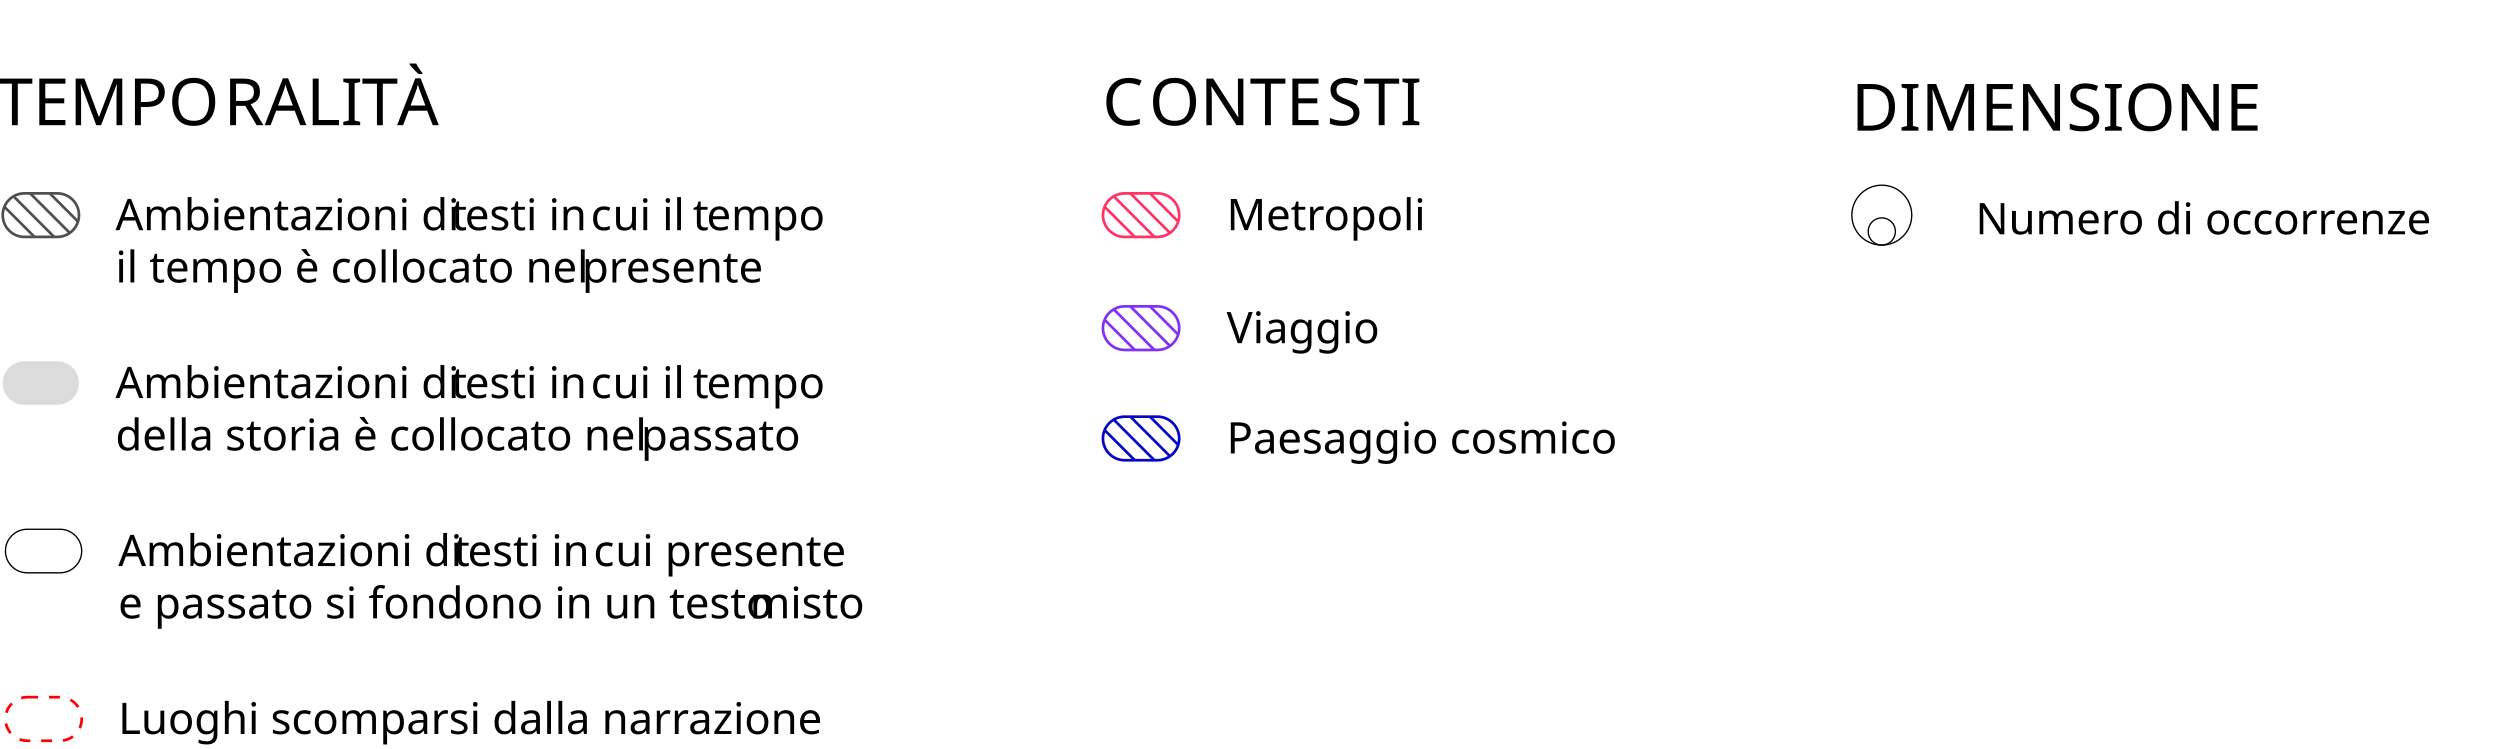
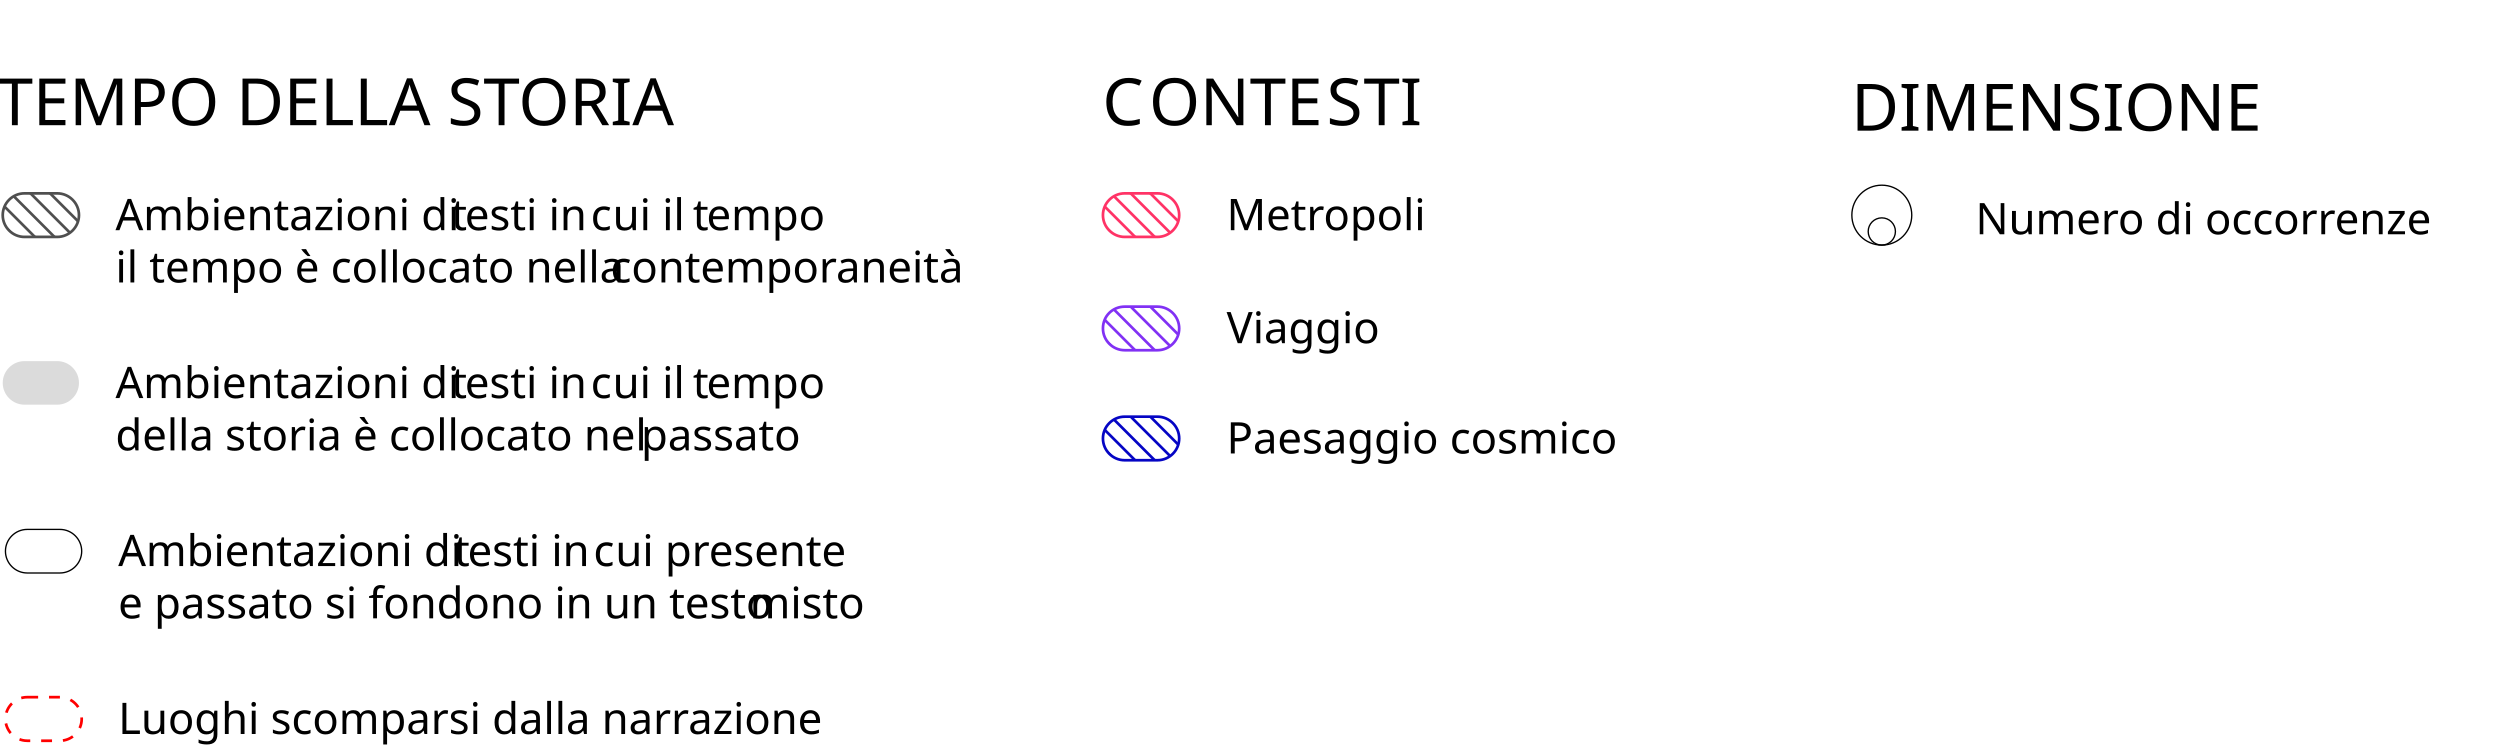
- <svg xmlns="http://www.w3.org/2000/svg" viewBox="0 0 459 137.45">
-   <defs>
-     <style>.cls-1,.cls-2,.cls-25,.cls-27,.cls-3,.cls-4{fill:none;stroke-miterlimit:10;}.cls-1{stroke:#4f4f4f;}.cls-1,.cls-2,.cls-27,.cls-3,.cls-4{stroke-width:0.5px;}.cls-2{stroke:#f36;}.cls-3{stroke:#8131f4;}.cls-4{stroke:#0505c4;}.cls-13,.cls-5,.cls-6{font-size:8px;font-family:HKGrotesk-Light, HK Grotesk;font-weight:300;}.cls-16,.cls-5{letter-spacing:0em;}.cls-14,.cls-6{letter-spacing:0em;}.cls-7{font-size:12px;}.cls-19,.cls-26,.cls-7{font-family:HKGrotesk-Medium, HK Grotesk;font-weight:500;}.cls-8{letter-spacing:0em;}.cls-9{letter-spacing:-0.07em;}.cls-10{letter-spacing:0em;}.cls-11{letter-spacing:-0.01em;}.cls-12{letter-spacing:0em;}.cls-15{letter-spacing:0em;}.cls-17{letter-spacing:-0.01em;}.cls-18{letter-spacing:0em;}.cls-20{clip-path:url(#clip-path);}.cls-21{clip-path:url(#clip-path-2);}.cls-22{clip-path:url(#clip-path-3);}.cls-23{clip-path:url(#clip-path-4);}.cls-24{fill:#dbdbdb;}.cls-25{stroke:#000;stroke-width:0.25px;}.cls-26{letter-spacing:0em;}.cls-27{stroke:red;stroke-dasharray:2 2;}</style>
-     <clipPath id="clip-path">
-       <rect class="cls-1" x="0.5" y="35.5" width="14" height="8" rx="4" />
-     </clipPath>
-     <clipPath id="clip-path-2">
-       <rect class="cls-2" x="202.5" y="35.5" width="14" height="8" rx="4" />
-     </clipPath>
-     <clipPath id="clip-path-3">
-       <rect class="cls-3" x="202.5" y="56.25" width="14" height="8" rx="4" />
-     </clipPath>
-     <clipPath id="clip-path-4">
-       <rect class="cls-4" x="202.5" y="76.5" width="14" height="8" rx="4" />
-     </clipPath>
-   </defs>
-   <g id="Isolation_Mode" data-name="Isolation Mode">
-     <text class="cls-5" transform="translate(225.2 42.26)">Metropoli</text>
-     <text class="cls-6" transform="translate(225.2 63.01)">Viaggio</text>
-     <text class="cls-7" transform="translate(-0.61 22.99)">TEMPO<tspan class="cls-8" x="41.7" y="0">R</tspan>
-       <tspan x="49.2" y="0">ALI</tspan>
-       <tspan class="cls-9" x="67.02" y="0">T</tspan>
-       <tspan class="cls-10" x="73.52" y="0">À</tspan>
-     </text>
-     <text class="cls-7" transform="translate(202.39 22.99)">
-       <tspan class="cls-11">C</tspan>
-       <tspan class="cls-10" x="8.57" y="0">ONTE</tspan>
-       <tspan class="cls-12" x="41.17" y="0">S</tspan>
-       <tspan x="47.95" y="0">TI</tspan>
-     </text>
-     <text class="cls-13" transform="translate(21.2 42.26)">
-       <tspan class="cls-14">A</tspan>
-       <tspan x="5.09" y="0">mbientazioni di </tspan>
-       <tspan class="cls-15" x="61.65" y="0">t</tspan>
-       <tspan x="64.15" y="0">esti in </tspan>
-       <tspan class="cls-16" x="87.26" y="0">c</tspan>
-       <tspan x="91.29" y="0">ui il </tspan>
-       <tspan class="cls-17" x="106.01" y="0">t</tspan>
-       <tspan class="cls-18" x="108.52" y="0">empo</tspan>
-       <tspan x="0" y="9.6">il tempo è collocato nel </tspan>
-       <tspan class="cls-19" x="85.65" y="9.6">presente</tspan>
-     </text>
-     <g class="cls-20">
-       <line class="cls-1" x1="-43.53" y1="36.83" x2="27.87" y2="108.23" />
-       <line class="cls-1" x1="-41.13" y1="35.63" x2="30.27" y2="107.03" />
-       <line class="cls-1" x1="-38.73" y1="34.43" x2="32.67" y2="105.83" />
-       <line class="cls-1" x1="-36.33" y1="33.23" x2="35.07" y2="104.63" />
-       <line class="cls-1" x1="-33.93" y1="32.03" x2="37.47" y2="103.43" />
-       <line class="cls-1" x1="-31.53" y1="30.83" x2="39.87" y2="102.23" />
-       <line class="cls-1" x1="-29.13" y1="29.63" x2="42.27" y2="101.03" />
-       <line class="cls-1" x1="-26.73" y1="28.43" x2="44.67" y2="99.83" />
-       <line class="cls-1" x1="-24.33" y1="27.23" x2="47.07" y2="98.63" />
-       <line class="cls-1" x1="-21.93" y1="26.03" x2="49.47" y2="97.43" />
-       <line class="cls-1" x1="-19.53" y1="24.83" x2="51.87" y2="96.23" />
-       <line class="cls-1" x1="-17.13" y1="23.63" x2="54.27" y2="95.03" />
-       <line class="cls-1" x1="-14.73" y1="22.43" x2="56.67" y2="93.83" />
-       <line class="cls-1" x1="-12.33" y1="21.23" x2="59.07" y2="92.63" />
-       <line class="cls-1" x1="-9.93" y1="20.03" x2="61.47" y2="91.43" />
-       <line class="cls-1" x1="-7.53" y1="18.83" x2="63.87" y2="90.23" />
-       <line class="cls-1" x1="-5.13" y1="17.63" x2="66.27" y2="89.03" />
-       <line class="cls-1" x1="-2.73" y1="16.43" x2="68.67" y2="87.83" />
-       <line class="cls-1" x1="-0.33" y1="15.23" x2="71.07" y2="86.63" />
-       <line class="cls-1" x1="2.07" y1="14.03" x2="73.47" y2="85.43" />
-       <line class="cls-1" x1="4.47" y1="12.83" x2="75.87" y2="84.23" />
+ <svg xmlns="http://www.w3.org/2000/svg" xmlns:xlink="http://www.w3.org/1999/xlink" version="1.1" x="0px" y="0px" viewBox="0 0 459 137.4" style="enable-background:new 0 0 459 137.4;" xml:space="preserve">
+   <style type="text/css">
+ 	.st0{font-family:'HKGrotesk-Light';}
+ 	.st1{font-size:8px;}
+ 	.st2{font-family:'HKGrotesk-Medium';}
+ 	.st3{font-size:12px;}
+ 	.st4{clip-path:url(#SVGID_2_);}
+ 	.st5{fill:none;stroke:#4F4F4F;stroke-width:0.5;stroke-miterlimit:10;}
+ 	.st6{clip-path:url(#SVGID_4_);}
+ 	.st7{fill:none;stroke:#FF3366;stroke-width:0.5;stroke-miterlimit:10;}
+ 	.st8{clip-path:url(#SVGID_6_);}
+ 	.st9{fill:none;stroke:#8131F4;stroke-width:0.5;stroke-miterlimit:10;}
+ 	.st10{clip-path:url(#SVGID_8_);}
+ 	.st11{fill:none;stroke:#0505C4;stroke-width:0.5;stroke-miterlimit:10;}
+ 	.st12{fill:#DBDBDB;}
+ 	.st13{fill:none;stroke:#000000;stroke-width:0.25;stroke-miterlimit:10;}
+ 	.st14{fill:none;stroke:#FF0000;stroke-width:0.5;stroke-miterlimit:10;stroke-dasharray:2,2;}
+ </style>
+   <g id="Layer_1">
+     <g id="Isolation_Mode">
+       <text transform="matrix(1 0 0 1 225.2 42.26)" class="st0 st1">Metropoli</text>
+       <text transform="matrix(1 0 0 1 225.2 63.01)" class="st0 st1">Viaggio</text>
+       <text transform="matrix(1 0 0 1 202.39 22.99)" class="st2 st3">C</text>
+       <text transform="matrix(1 0 0 1 210.96 22.99)" class="st2 st3">ONTE</text>
+       <text transform="matrix(1 0 0 1 243.56 22.99)" class="st2 st3">S</text>
+       <text transform="matrix(1 0 0 1 250.34 22.99)" class="st2 st3">TI</text>
+       <text transform="matrix(1 0 0 1 21.2 42.26)" class="st0 st1">A</text>
+       <text transform="matrix(1 0 0 1 26.29 42.26)" class="st0 st1">mbientazioni di </text>
+       <text transform="matrix(1 0 0 1 82.85 42.26)" class="st0 st1">t</text>
+       <text transform="matrix(1 0 0 1 85.35 42.26)" class="st0 st1">esti in </text>
+       <text transform="matrix(1 0 0 1 108.46 42.26)" class="st0 st1">c</text>
+       <text transform="matrix(1 0 0 1 112.49 42.26)" class="st0 st1">ui il </text>
+       <text transform="matrix(1 0 0 1 127.21 42.26)" class="st0 st1">t</text>
+       <text transform="matrix(1 0 0 1 129.72 42.26)" class="st0 st1">empo</text>
+       <text transform="matrix(1 0 0 1 21.2 51.86)" class="st0 st1">il tempo è collocato nella </text>
+       <text transform="matrix(1 0 0 1 112.0858 51.86)" class="st2 st1">contemporaneità</text>
+       <g>
+         <defs>
+           <path id="SVGID_1_" d="M4.5,35.5h6c2.2,0,4,1.8,4,4l0,0c0,2.2-1.8,4-4,4h-6c-2.2,0-4-1.8-4-4l0,0C0.5,37.3,2.3,35.5,4.5,35.5z" />
+         </defs>
+         <clipPath id="SVGID_2_">
+           <use xlink:href="#SVGID_1_" style="overflow:visible;" />
+         </clipPath>
+         <g class="st4">
+           <line class="st5" x1="-43.5" y1="36.8" x2="27.9" y2="108.2" />
+           <line class="st5" x1="-41.1" y1="35.6" x2="30.3" y2="107" />
+           <line class="st5" x1="-38.7" y1="34.4" x2="32.7" y2="105.8" />
+           <line class="st5" x1="-36.3" y1="33.2" x2="35.1" y2="104.6" />
+           <line class="st5" x1="-33.9" y1="32" x2="37.5" y2="103.4" />
+           <line class="st5" x1="-31.5" y1="30.8" x2="39.9" y2="102.2" />
+           <line class="st5" x1="-29.1" y1="29.6" x2="42.3" y2="101" />
+           <line class="st5" x1="-26.7" y1="28.4" x2="44.7" y2="99.8" />
+           <line class="st5" x1="-24.3" y1="27.2" x2="47.1" y2="98.6" />
+           <line class="st5" x1="-21.9" y1="26" x2="49.5" y2="97.4" />
+           <line class="st5" x1="-19.5" y1="24.8" x2="51.9" y2="96.2" />
+           <line class="st5" x1="-17.1" y1="23.6" x2="54.3" y2="95" />
+           <line class="st5" x1="-14.7" y1="22.4" x2="56.7" y2="93.8" />
+           <line class="st5" x1="-12.3" y1="21.2" x2="59.1" y2="92.6" />
+           <line class="st5" x1="-9.9" y1="20" x2="61.5" y2="91.4" />
+           <line class="st5" x1="-7.5" y1="18.8" x2="63.9" y2="90.2" />
+           <line class="st5" x1="-5.1" y1="17.6" x2="66.3" y2="89" />
+           <line class="st5" x1="-2.7" y1="16.4" x2="68.7" y2="87.8" />
+           <line class="st5" x1="-0.3" y1="15.2" x2="71.1" y2="86.6" />
+           <line class="st5" x1="2.1" y1="14" x2="73.5" y2="85.4" />
+           <line class="st5" x1="4.5" y1="12.8" x2="75.9" y2="84.2" />
+         </g>
+       </g>
+       <path class="st5" d="M4.5,35.5h6c2.2,0,4,1.8,4,4l0,0c0,2.2-1.8,4-4,4h-6c-2.2,0-4-1.8-4-4l0,0C0.5,37.3,2.3,35.5,4.5,35.5z" />
+       <g>
+         <defs>
+           <path id="SVGID_3_" d="M206.5,35.5h6c2.2,0,4,1.8,4,4l0,0c0,2.2-1.8,4-4,4h-6c-2.2,0-4-1.8-4-4l0,0      C202.5,37.3,204.3,35.5,206.5,35.5z" />
+         </defs>
+         <clipPath id="SVGID_4_">
+           <use xlink:href="#SVGID_3_" style="overflow:visible;" />
+         </clipPath>
+         <g class="st6">
+           <line class="st7" x1="158.5" y1="36.8" x2="229.9" y2="108.2" />
+           <line class="st7" x1="160.9" y1="35.6" x2="232.3" y2="107" />
+           <line class="st7" x1="163.3" y1="34.4" x2="234.7" y2="105.8" />
+           <line class="st7" x1="165.7" y1="33.2" x2="237.1" y2="104.6" />
+           <line class="st7" x1="168.1" y1="32" x2="239.5" y2="103.4" />
+           <line class="st7" x1="170.5" y1="30.8" x2="241.9" y2="102.2" />
+           <line class="st7" x1="172.9" y1="29.6" x2="244.3" y2="101" />
+           <line class="st7" x1="175.3" y1="28.4" x2="246.7" y2="99.8" />
+           <line class="st7" x1="177.7" y1="27.2" x2="249.1" y2="98.6" />
+           <line class="st7" x1="180.1" y1="26" x2="251.5" y2="97.4" />
+           <line class="st7" x1="182.5" y1="24.8" x2="253.9" y2="96.2" />
+           <line class="st7" x1="184.9" y1="23.6" x2="256.3" y2="95" />
+           <line class="st7" x1="187.3" y1="22.4" x2="258.7" y2="93.8" />
+           <line class="st7" x1="189.7" y1="21.2" x2="261.1" y2="92.6" />
+           <line class="st7" x1="192.1" y1="20" x2="263.5" y2="91.4" />
+           <line class="st7" x1="194.5" y1="18.8" x2="265.9" y2="90.2" />
+           <line class="st7" x1="196.9" y1="17.6" x2="268.3" y2="89" />
+           <line class="st7" x1="199.3" y1="16.4" x2="270.7" y2="87.8" />
+           <line class="st7" x1="201.7" y1="15.2" x2="273.1" y2="86.6" />
+           <line class="st7" x1="204.1" y1="14" x2="275.5" y2="85.4" />
+           <line class="st7" x1="206.5" y1="12.8" x2="277.9" y2="84.2" />
+         </g>
+       </g>
+       <path class="st7" d="M206.5,35.5h6c2.2,0,4,1.8,4,4l0,0c0,2.2-1.8,4-4,4h-6c-2.2,0-4-1.8-4-4l0,0    C202.5,37.3,204.3,35.5,206.5,35.5z" />
+       <g>
+         <defs>
+           <path id="SVGID_5_" d="M206.5,56.3h6c2.2,0,4,1.8,4,4l0,0c0,2.2-1.8,4-4,4h-6c-2.2,0-4-1.8-4-4l0,0      C202.5,58,204.3,56.3,206.5,56.3z" />
+         </defs>
+         <clipPath id="SVGID_6_">
+           <use xlink:href="#SVGID_5_" style="overflow:visible;" />
+         </clipPath>
+         <g class="st8">
+           <line class="st9" x1="158.5" y1="57.6" x2="229.9" y2="129" />
+           <line class="st9" x1="160.9" y1="56.4" x2="232.3" y2="127.8" />
+           <line class="st9" x1="163.3" y1="55.2" x2="234.7" y2="126.6" />
+           <line class="st9" x1="165.7" y1="54" x2="237.1" y2="125.4" />
+           <line class="st9" x1="168.1" y1="52.8" x2="239.5" y2="124.2" />
+           <line class="st9" x1="170.5" y1="51.6" x2="241.9" y2="123" />
+           <line class="st9" x1="172.9" y1="50.4" x2="244.3" y2="121.8" />
+           <line class="st9" x1="175.3" y1="49.2" x2="246.7" y2="120.6" />
+           <line class="st9" x1="177.7" y1="48" x2="249.1" y2="119.4" />
+           <line class="st9" x1="180.1" y1="46.8" x2="251.5" y2="118.2" />
+           <line class="st9" x1="182.5" y1="45.6" x2="253.9" y2="117" />
+           <line class="st9" x1="184.9" y1="44.4" x2="256.3" y2="115.8" />
+           <line class="st9" x1="187.3" y1="43.2" x2="258.7" y2="114.6" />
+           <line class="st9" x1="189.7" y1="42" x2="261.1" y2="113.4" />
+           <line class="st9" x1="192.1" y1="40.8" x2="263.5" y2="112.2" />
+           <line class="st9" x1="194.5" y1="39.6" x2="265.9" y2="111" />
+           <line class="st9" x1="196.9" y1="38.4" x2="268.3" y2="109.8" />
+           <line class="st9" x1="199.3" y1="37.2" x2="270.7" y2="108.6" />
+           <line class="st9" x1="201.7" y1="36" x2="273.1" y2="107.4" />
+           <line class="st9" x1="204.1" y1="34.8" x2="275.5" y2="106.2" />
+           <line class="st9" x1="206.5" y1="33.6" x2="277.9" y2="105" />
+         </g>
+       </g>
+       <path class="st9" d="M206.5,56.3h6c2.2,0,4,1.8,4,4l0,0c0,2.2-1.8,4-4,4h-6c-2.2,0-4-1.8-4-4l0,0C202.5,58,204.3,56.3,206.5,56.3z    " />
+       <text transform="matrix(1 0 0 1 225.2 83.26)" class="st0 st1">Paesaggio cosmico</text>
+       <g>
+         <defs>
+           <path id="SVGID_7_" d="M206.5,76.5h6c2.2,0,4,1.8,4,4l0,0c0,2.2-1.8,4-4,4h-6c-2.2,0-4-1.8-4-4l0,0      C202.5,78.3,204.3,76.5,206.5,76.5z" />
+         </defs>
+         <clipPath id="SVGID_8_">
+           <use xlink:href="#SVGID_7_" style="overflow:visible;" />
+         </clipPath>
+         <g class="st10">
+           <line class="st11" x1="158.5" y1="77.8" x2="229.9" y2="149.2" />
+           <line class="st11" x1="160.9" y1="76.6" x2="232.3" y2="148" />
+           <line class="st11" x1="163.3" y1="75.4" x2="234.7" y2="146.8" />
+           <line class="st11" x1="165.7" y1="74.2" x2="237.1" y2="145.6" />
+           <line class="st11" x1="168.1" y1="73" x2="239.5" y2="144.4" />
+           <line class="st11" x1="170.5" y1="71.8" x2="241.9" y2="143.2" />
+           <line class="st11" x1="172.9" y1="70.6" x2="244.3" y2="142" />
+           <line class="st11" x1="175.3" y1="69.4" x2="246.7" y2="140.8" />
+           <line class="st11" x1="177.7" y1="68.2" x2="249.1" y2="139.6" />
+           <line class="st11" x1="180.1" y1="67" x2="251.5" y2="138.4" />
+           <line class="st11" x1="182.5" y1="65.8" x2="253.9" y2="137.2" />
+           <line class="st11" x1="184.9" y1="64.6" x2="256.3" y2="136" />
+           <line class="st11" x1="187.3" y1="63.4" x2="258.7" y2="134.8" />
+           <line class="st11" x1="189.7" y1="62.2" x2="261.1" y2="133.6" />
+           <line class="st11" x1="192.1" y1="61" x2="263.5" y2="132.4" />
+           <line class="st11" x1="194.5" y1="59.8" x2="265.9" y2="131.2" />
+           <line class="st11" x1="196.9" y1="58.6" x2="268.3" y2="130" />
+           <line class="st11" x1="199.3" y1="57.4" x2="270.7" y2="128.8" />
+           <line class="st11" x1="201.7" y1="56.2" x2="273.1" y2="127.6" />
+           <line class="st11" x1="204.1" y1="55" x2="275.5" y2="126.4" />
+           <line class="st11" x1="206.5" y1="53.8" x2="277.9" y2="125.2" />
+         </g>
+       </g>
+       <path class="st11" d="M206.5,76.5h6c2.2,0,4,1.8,4,4l0,0c0,2.2-1.8,4-4,4h-6c-2.2,0-4-1.8-4-4l0,0    C202.5,78.3,204.3,76.5,206.5,76.5z" />
+       <path class="st12" d="M4.5,73.8c-1.9,0-3.5-1.6-3.5-3.5s1.6-3.5,3.5-3.5h6c1.9,0,3.5,1.6,3.5,3.5s-1.6,3.5-3.5,3.5H4.5z" />
+       <path class="st12" d="M10.5,67.3c1.7,0,3,1.3,3,3s-1.3,3-3,3h-6c-1.7,0-3-1.3-3-3s1.3-3,3-3H10.5 M10.5,66.3h-6c-2.2,0-4,1.8-4,4    l0,0c0,2.2,1.8,4,4,4h6c2.2,0,4-1.8,4-4l0,0C14.5,68.1,12.7,66.3,10.5,66.3z" />
+       <text transform="matrix(1 0 0 1 21.2 73.09)" class="st0 st1">A</text>
+       <text transform="matrix(1 0 0 1 26.29 73.09)" class="st0 st1">mbientazioni di </text>
+       <text transform="matrix(1 0 0 1 82.85 73.09)" class="st0 st1">t</text>
+       <text transform="matrix(1 0 0 1 85.35 73.09)" class="st0 st1">esti in </text>
+       <text transform="matrix(1 0 0 1 108.46 73.09)" class="st0 st1">c</text>
+       <text transform="matrix(1 0 0 1 112.49 73.09)" class="st0 st1">ui il </text>
+       <text transform="matrix(1 0 0 1 127.21 73.09)" class="st0 st1">t</text>
+       <text transform="matrix(1 0 0 1 129.72 73.09)" class="st0 st1">empo </text>
+       <text transform="matrix(1 0 0 1 21.2 82.69)" class="st0 st1">della storia è collocato nel </text>
+       <text transform="matrix(1 0 0 1 117.69 82.69)" class="st2 st1">passato</text>
+       <path class="st13" d="M5,97.2h6c2.2,0,4,1.8,4,4l0,0c0,2.2-1.8,4-4,4H5c-2.2,0-4-1.8-4-4l0,0C1,99,2.8,97.2,5,97.2z" />
+       <text transform="matrix(1 0 0 1 21.7 103.93)" class="st0 st1">A</text>
+       <text transform="matrix(1 0 0 1 26.79 103.93)" class="st0 st1">mbientazioni di </text>
+       <text transform="matrix(1 0 0 1 83.35 103.93)" class="st0 st1">t</text>
+       <text transform="matrix(1 0 0 1 85.85 103.93)" class="st0 st1">esti in </text>
+       <text transform="matrix(1 0 0 1 108.96 103.93)" class="st0 st1">c</text>
+       <text transform="matrix(1 0 0 1 112.99 103.93)" class="st0 st1">ui presente </text>
+       <text transform="matrix(1 0 0 1 21.7 113.53)" class="st0 st1">e passato si fondono in un testo </text>
+       <text transform="matrix(1 0 0 1 137.63 113.53)" class="st2 st1">misto</text>
+       <path class="st14" d="M5,128h6c2.2,0,4,1.8,4,4l0,0c0,2.2-1.8,4-4,4H5c-2.2,0-4-1.8-4-4l0,0C1,129.8,2.8,128,5,128z" />
+       <text transform="matrix(1 0 0 1 21.7 134.76)" class="st0 st1">Luoghi scomparsi dalla narrazione</text>
+       <text transform="matrix(1 0 0 1 362.7 43.01)" class="st0 st1">Numero di occorrenze</text>
+       <text transform="matrix(1 0 0 1 339.89 23.99)" class="st2 st3">DIMENSIONE</text>
+       <circle class="st13" cx="345.5" cy="42.5" r="2.5" />
+       <circle class="st13" cx="345.5" cy="39.5" r="5.5" />
    </g>
-     <rect class="cls-1" x="0.5" y="35.5" width="14" height="8" rx="4" />
-     <g class="cls-21">
-       <line class="cls-2" x1="158.47" y1="36.83" x2="229.87" y2="108.23" />
-       <line class="cls-2" x1="160.87" y1="35.63" x2="232.27" y2="107.03" />
-       <line class="cls-2" x1="163.27" y1="34.43" x2="234.67" y2="105.83" />
-       <line class="cls-2" x1="165.67" y1="33.23" x2="237.07" y2="104.63" />
-       <line class="cls-2" x1="168.07" y1="32.03" x2="239.47" y2="103.43" />
-       <line class="cls-2" x1="170.47" y1="30.83" x2="241.87" y2="102.23" />
-       <line class="cls-2" x1="172.87" y1="29.63" x2="244.27" y2="101.03" />
-       <line class="cls-2" x1="175.27" y1="28.43" x2="246.67" y2="99.83" />
-       <line class="cls-2" x1="177.67" y1="27.23" x2="249.07" y2="98.63" />
-       <line class="cls-2" x1="180.07" y1="26.03" x2="251.47" y2="97.43" />
-       <line class="cls-2" x1="182.47" y1="24.83" x2="253.87" y2="96.23" />
-       <line class="cls-2" x1="184.87" y1="23.63" x2="256.27" y2="95.03" />
-       <line class="cls-2" x1="187.27" y1="22.43" x2="258.67" y2="93.83" />
-       <line class="cls-2" x1="189.67" y1="21.23" x2="261.07" y2="92.63" />
-       <line class="cls-2" x1="192.07" y1="20.03" x2="263.47" y2="91.43" />
-       <line class="cls-2" x1="194.47" y1="18.83" x2="265.87" y2="90.23" />
-       <line class="cls-2" x1="196.87" y1="17.63" x2="268.27" y2="89.03" />
-       <line class="cls-2" x1="199.27" y1="16.43" x2="270.67" y2="87.83" />
-       <line class="cls-2" x1="201.67" y1="15.23" x2="273.07" y2="86.63" />
-       <line class="cls-2" x1="204.07" y1="14.03" x2="275.47" y2="85.43" />
-       <line class="cls-2" x1="206.47" y1="12.83" x2="277.87" y2="84.23" />
-     </g>
-     <rect class="cls-2" x="202.5" y="35.5" width="14" height="8" rx="4" />
-     <g class="cls-22">
-       <line class="cls-3" x1="158.47" y1="57.58" x2="229.87" y2="128.98" />
-       <line class="cls-3" x1="160.87" y1="56.38" x2="232.27" y2="127.78" />
-       <line class="cls-3" x1="163.27" y1="55.18" x2="234.67" y2="126.58" />
-       <line class="cls-3" x1="165.67" y1="53.98" x2="237.07" y2="125.38" />
-       <line class="cls-3" x1="168.07" y1="52.78" x2="239.47" y2="124.18" />
-       <line class="cls-3" x1="170.47" y1="51.58" x2="241.87" y2="122.98" />
-       <line class="cls-3" x1="172.87" y1="50.38" x2="244.27" y2="121.78" />
-       <line class="cls-3" x1="175.27" y1="49.18" x2="246.67" y2="120.58" />
-       <line class="cls-3" x1="177.67" y1="47.98" x2="249.07" y2="119.38" />
-       <line class="cls-3" x1="180.07" y1="46.78" x2="251.47" y2="118.18" />
-       <line class="cls-3" x1="182.47" y1="45.58" x2="253.87" y2="116.98" />
-       <line class="cls-3" x1="184.87" y1="44.38" x2="256.27" y2="115.78" />
-       <line class="cls-3" x1="187.27" y1="43.18" x2="258.67" y2="114.58" />
-       <line class="cls-3" x1="189.67" y1="41.98" x2="261.07" y2="113.38" />
-       <line class="cls-3" x1="192.07" y1="40.78" x2="263.47" y2="112.18" />
-       <line class="cls-3" x1="194.47" y1="39.58" x2="265.87" y2="110.98" />
-       <line class="cls-3" x1="196.87" y1="38.38" x2="268.27" y2="109.78" />
-       <line class="cls-3" x1="199.27" y1="37.18" x2="270.67" y2="108.58" />
-       <line class="cls-3" x1="201.67" y1="35.98" x2="273.07" y2="107.38" />
-       <line class="cls-3" x1="204.07" y1="34.78" x2="275.47" y2="106.18" />
-       <line class="cls-3" x1="206.47" y1="33.58" x2="277.87" y2="104.98" />
-     </g>
-     <rect class="cls-3" x="202.5" y="56.25" width="14" height="8" rx="4" />
-     <text class="cls-5" transform="translate(225.2 83.26)">Paesaggio cosmico</text>
-     <g class="cls-23">
-       <line class="cls-4" x1="158.47" y1="77.83" x2="229.87" y2="149.23" />
-       <line class="cls-4" x1="160.87" y1="76.63" x2="232.27" y2="148.03" />
-       <line class="cls-4" x1="163.27" y1="75.43" x2="234.67" y2="146.83" />
-       <line class="cls-4" x1="165.67" y1="74.23" x2="237.07" y2="145.63" />
-       <line class="cls-4" x1="168.07" y1="73.03" x2="239.47" y2="144.43" />
-       <line class="cls-4" x1="170.47" y1="71.83" x2="241.87" y2="143.23" />
-       <line class="cls-4" x1="172.87" y1="70.63" x2="244.27" y2="142.03" />
-       <line class="cls-4" x1="175.27" y1="69.43" x2="246.67" y2="140.83" />
-       <line class="cls-4" x1="177.67" y1="68.23" x2="249.07" y2="139.63" />
-       <line class="cls-4" x1="180.07" y1="67.03" x2="251.47" y2="138.43" />
-       <line class="cls-4" x1="182.47" y1="65.83" x2="253.87" y2="137.23" />
-       <line class="cls-4" x1="184.87" y1="64.63" x2="256.27" y2="136.03" />
-       <line class="cls-4" x1="187.27" y1="63.43" x2="258.67" y2="134.83" />
-       <line class="cls-4" x1="189.67" y1="62.23" x2="261.07" y2="133.63" />
-       <line class="cls-4" x1="192.07" y1="61.03" x2="263.47" y2="132.43" />
-       <line class="cls-4" x1="194.47" y1="59.83" x2="265.87" y2="131.23" />
-       <line class="cls-4" x1="196.87" y1="58.63" x2="268.27" y2="130.03" />
-       <line class="cls-4" x1="199.27" y1="57.43" x2="270.67" y2="128.83" />
-       <line class="cls-4" x1="201.67" y1="56.23" x2="273.07" y2="127.63" />
-       <line class="cls-4" x1="204.07" y1="55.03" x2="275.47" y2="126.43" />
-       <line class="cls-4" x1="206.47" y1="53.83" x2="277.87" y2="125.23" />
-     </g>
-     <rect class="cls-4" x="202.5" y="76.5" width="14" height="8" rx="4" />
-     <path class="cls-24" d="M4.5,73.83a3.5,3.5,0,0,1,0-7h6a3.5,3.5,0,0,1,0,7Z" />
-     <path class="cls-24" d="M10.5,67.33a3,3,0,0,1,0,6h-6a3,3,0,0,1,0-6h6m0-1h-6a4,4,0,0,0-4,4h0a4,4,0,0,0,4,4h6a4,4,0,0,0,4-4h0a4,4,0,0,0-4-4Z" />
-     <text class="cls-13" transform="translate(21.2 73.09)">
-       <tspan class="cls-14">A</tspan>
-       <tspan x="5.09" y="0">mbientazioni di </tspan>
-       <tspan class="cls-15" x="61.65" y="0">t</tspan>
-       <tspan x="64.15" y="0">esti in </tspan>
-       <tspan class="cls-16" x="87.26" y="0">c</tspan>
-       <tspan x="91.29" y="0">ui il </tspan>
-       <tspan class="cls-17" x="106.01" y="0">t</tspan>
-       <tspan class="cls-18" x="108.52" y="0">empo </tspan>
-       <tspan x="0" y="9.6">della storia è collocato nel </tspan>
-       <tspan class="cls-19" x="96.49" y="9.6">passato </tspan>
-     </text>
-     <rect class="cls-25" x="1" y="97.17" width="14" height="8" rx="4" />
-     <text class="cls-13" transform="translate(21.7 103.93)">
-       <tspan class="cls-14">A</tspan>
-       <tspan x="5.09" y="0">mbientazioni di </tspan>
-       <tspan class="cls-15" x="61.65" y="0">t</tspan>
-       <tspan x="64.15" y="0">esti in </tspan>
-       <tspan class="cls-16" x="87.26" y="0">c</tspan>
-       <tspan x="91.29" y="0">ui presente </tspan>
-       <tspan x="0" y="9.6">e passato si fondono in un testo </tspan>
-       <tspan class="cls-26" x="115.93" y="9.6">misto</tspan>
-     </text>
-     <rect class="cls-27" x="1" y="128" width="14" height="8" rx="4" />
-     <text class="cls-6" transform="translate(21.7 134.76)">Luoghi scomparsi dalla narrazione</text>
-     <text class="cls-5" transform="translate(362.7 43.01)">Numero di occorrenze</text>
-     <text class="cls-7" transform="translate(339.89 23.99)">DIMENSIONE</text>
-     <circle class="cls-25" cx="345.5" cy="42.5" r="2.5" />
-     <circle class="cls-25" cx="345.5" cy="39.5" r="5.5" />
+   </g>
+   <g id="Isolation_Mode_1_">
+     <text transform="matrix(1 0 0 1 -0.61 22.99)" class="st2 st3">TEMPO DELLA STORIA</text>
  </g>
</svg>
